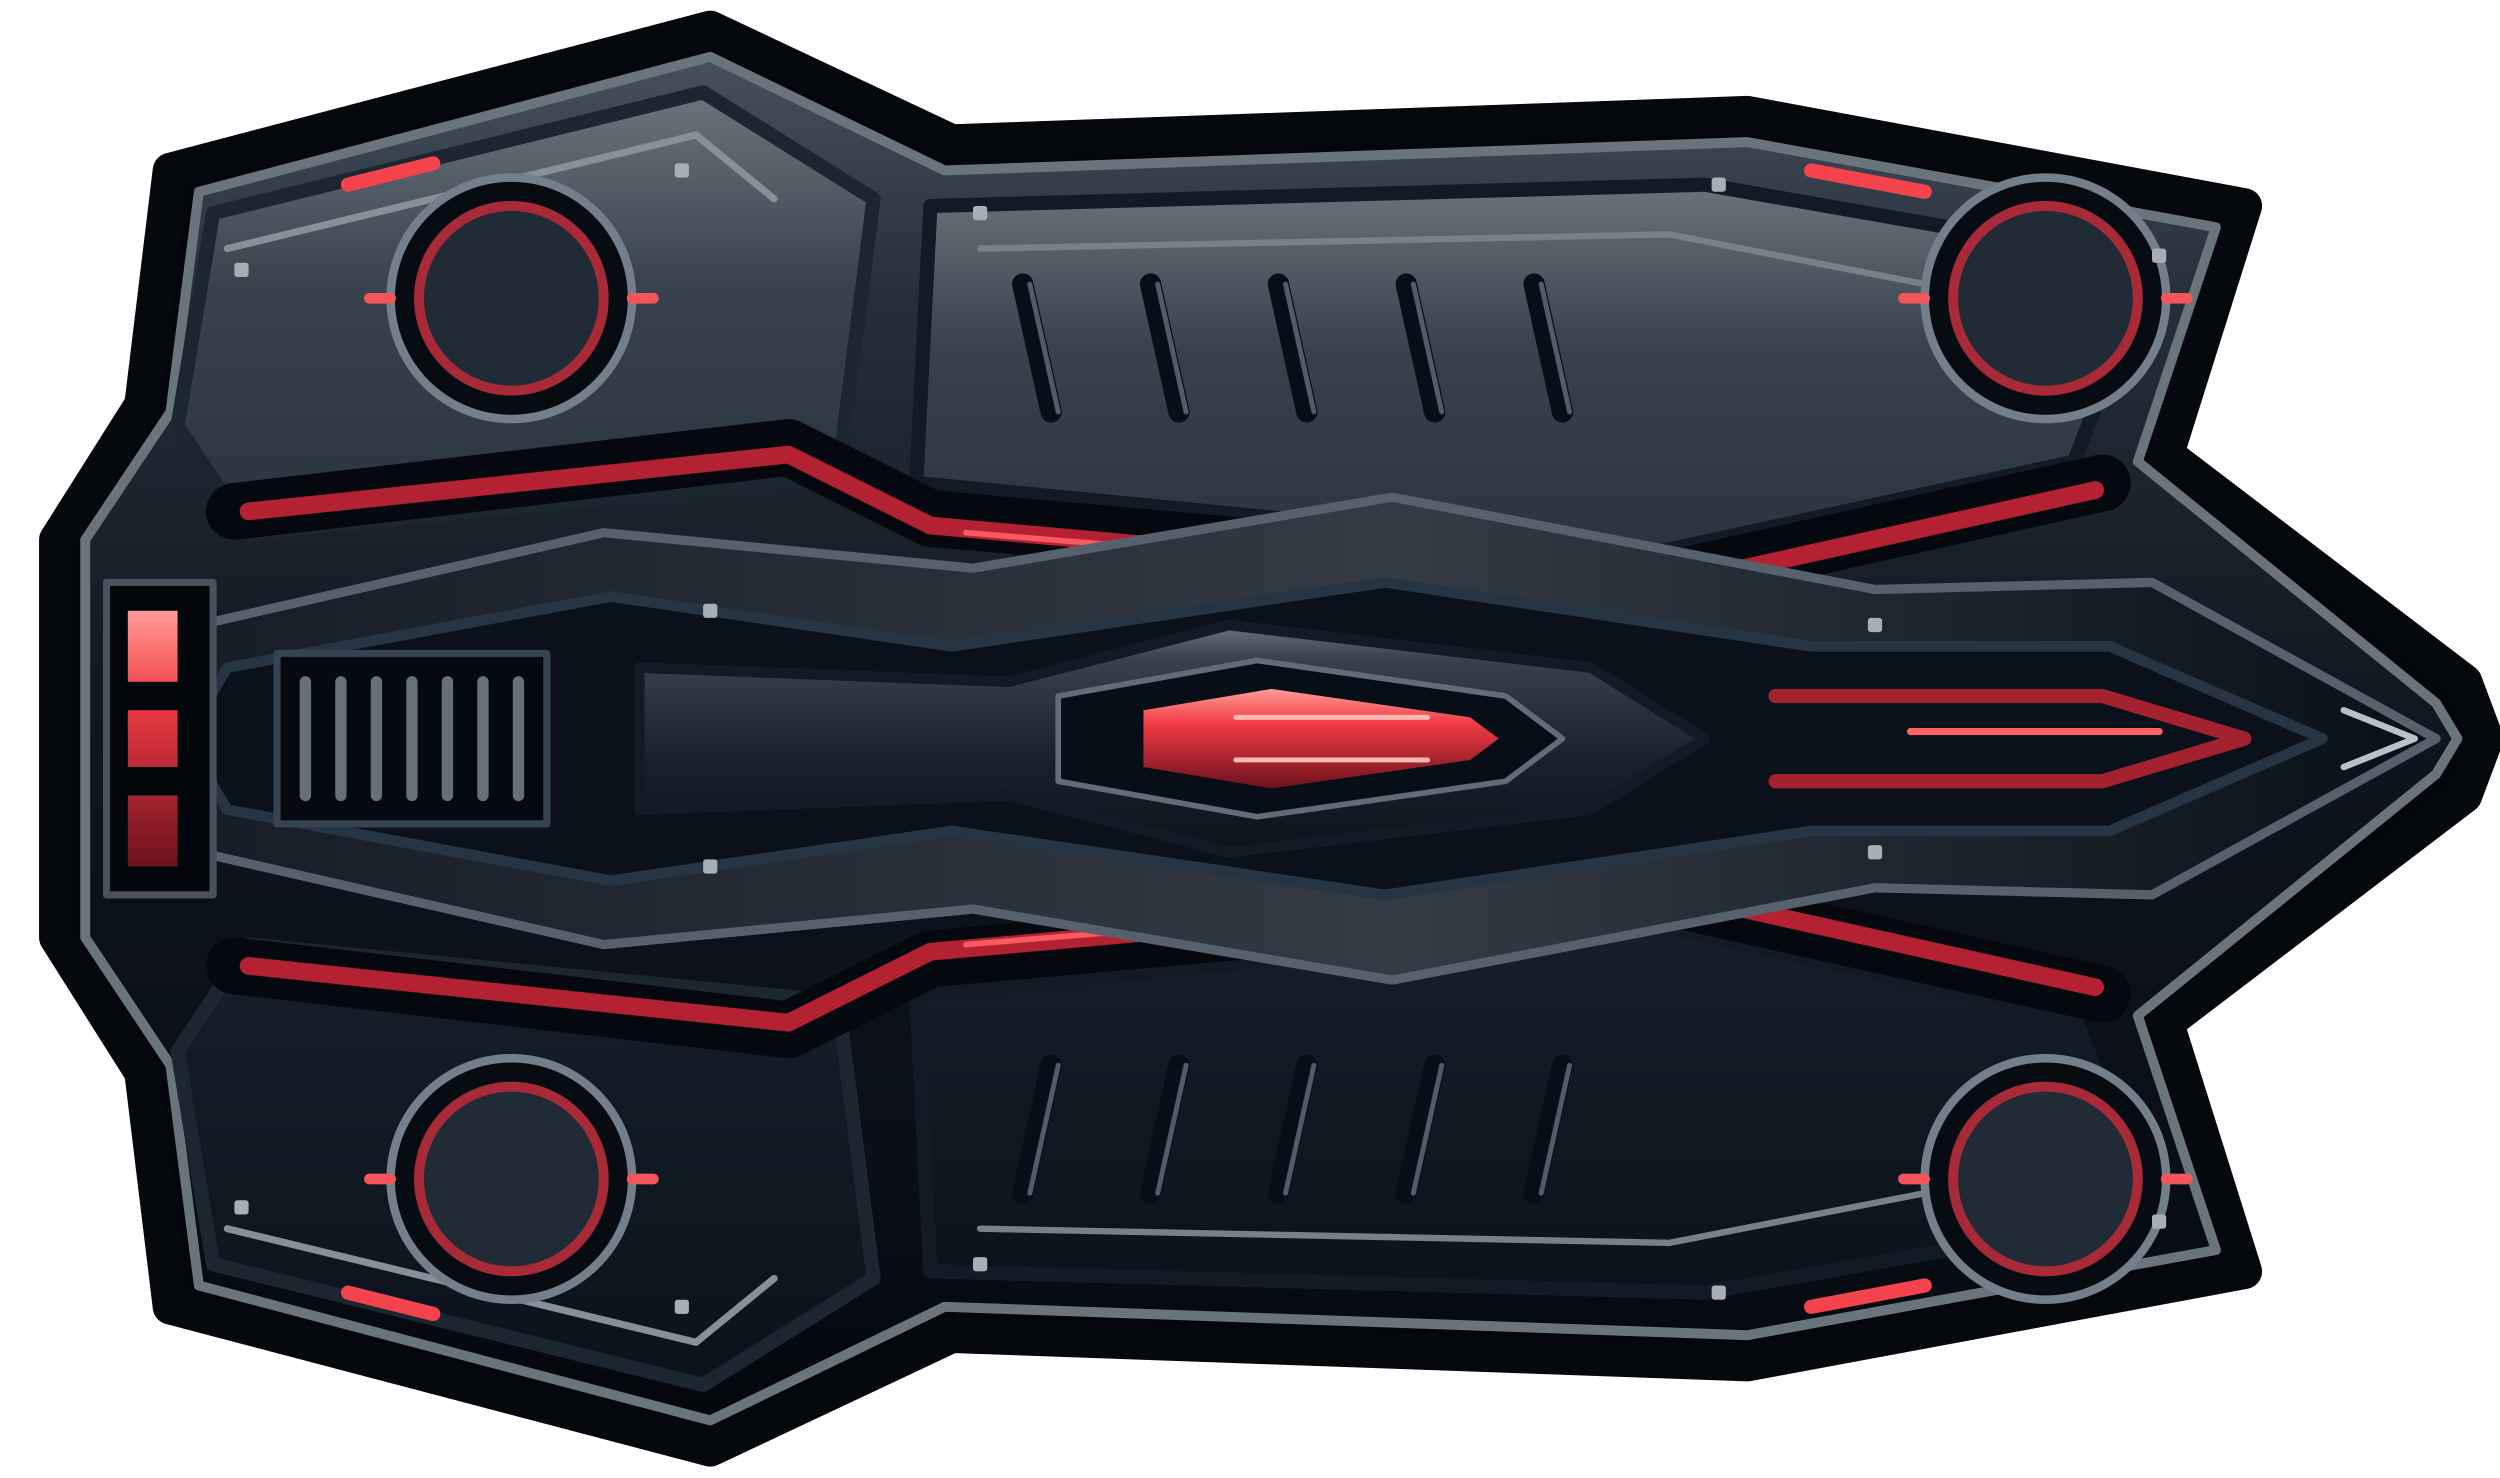
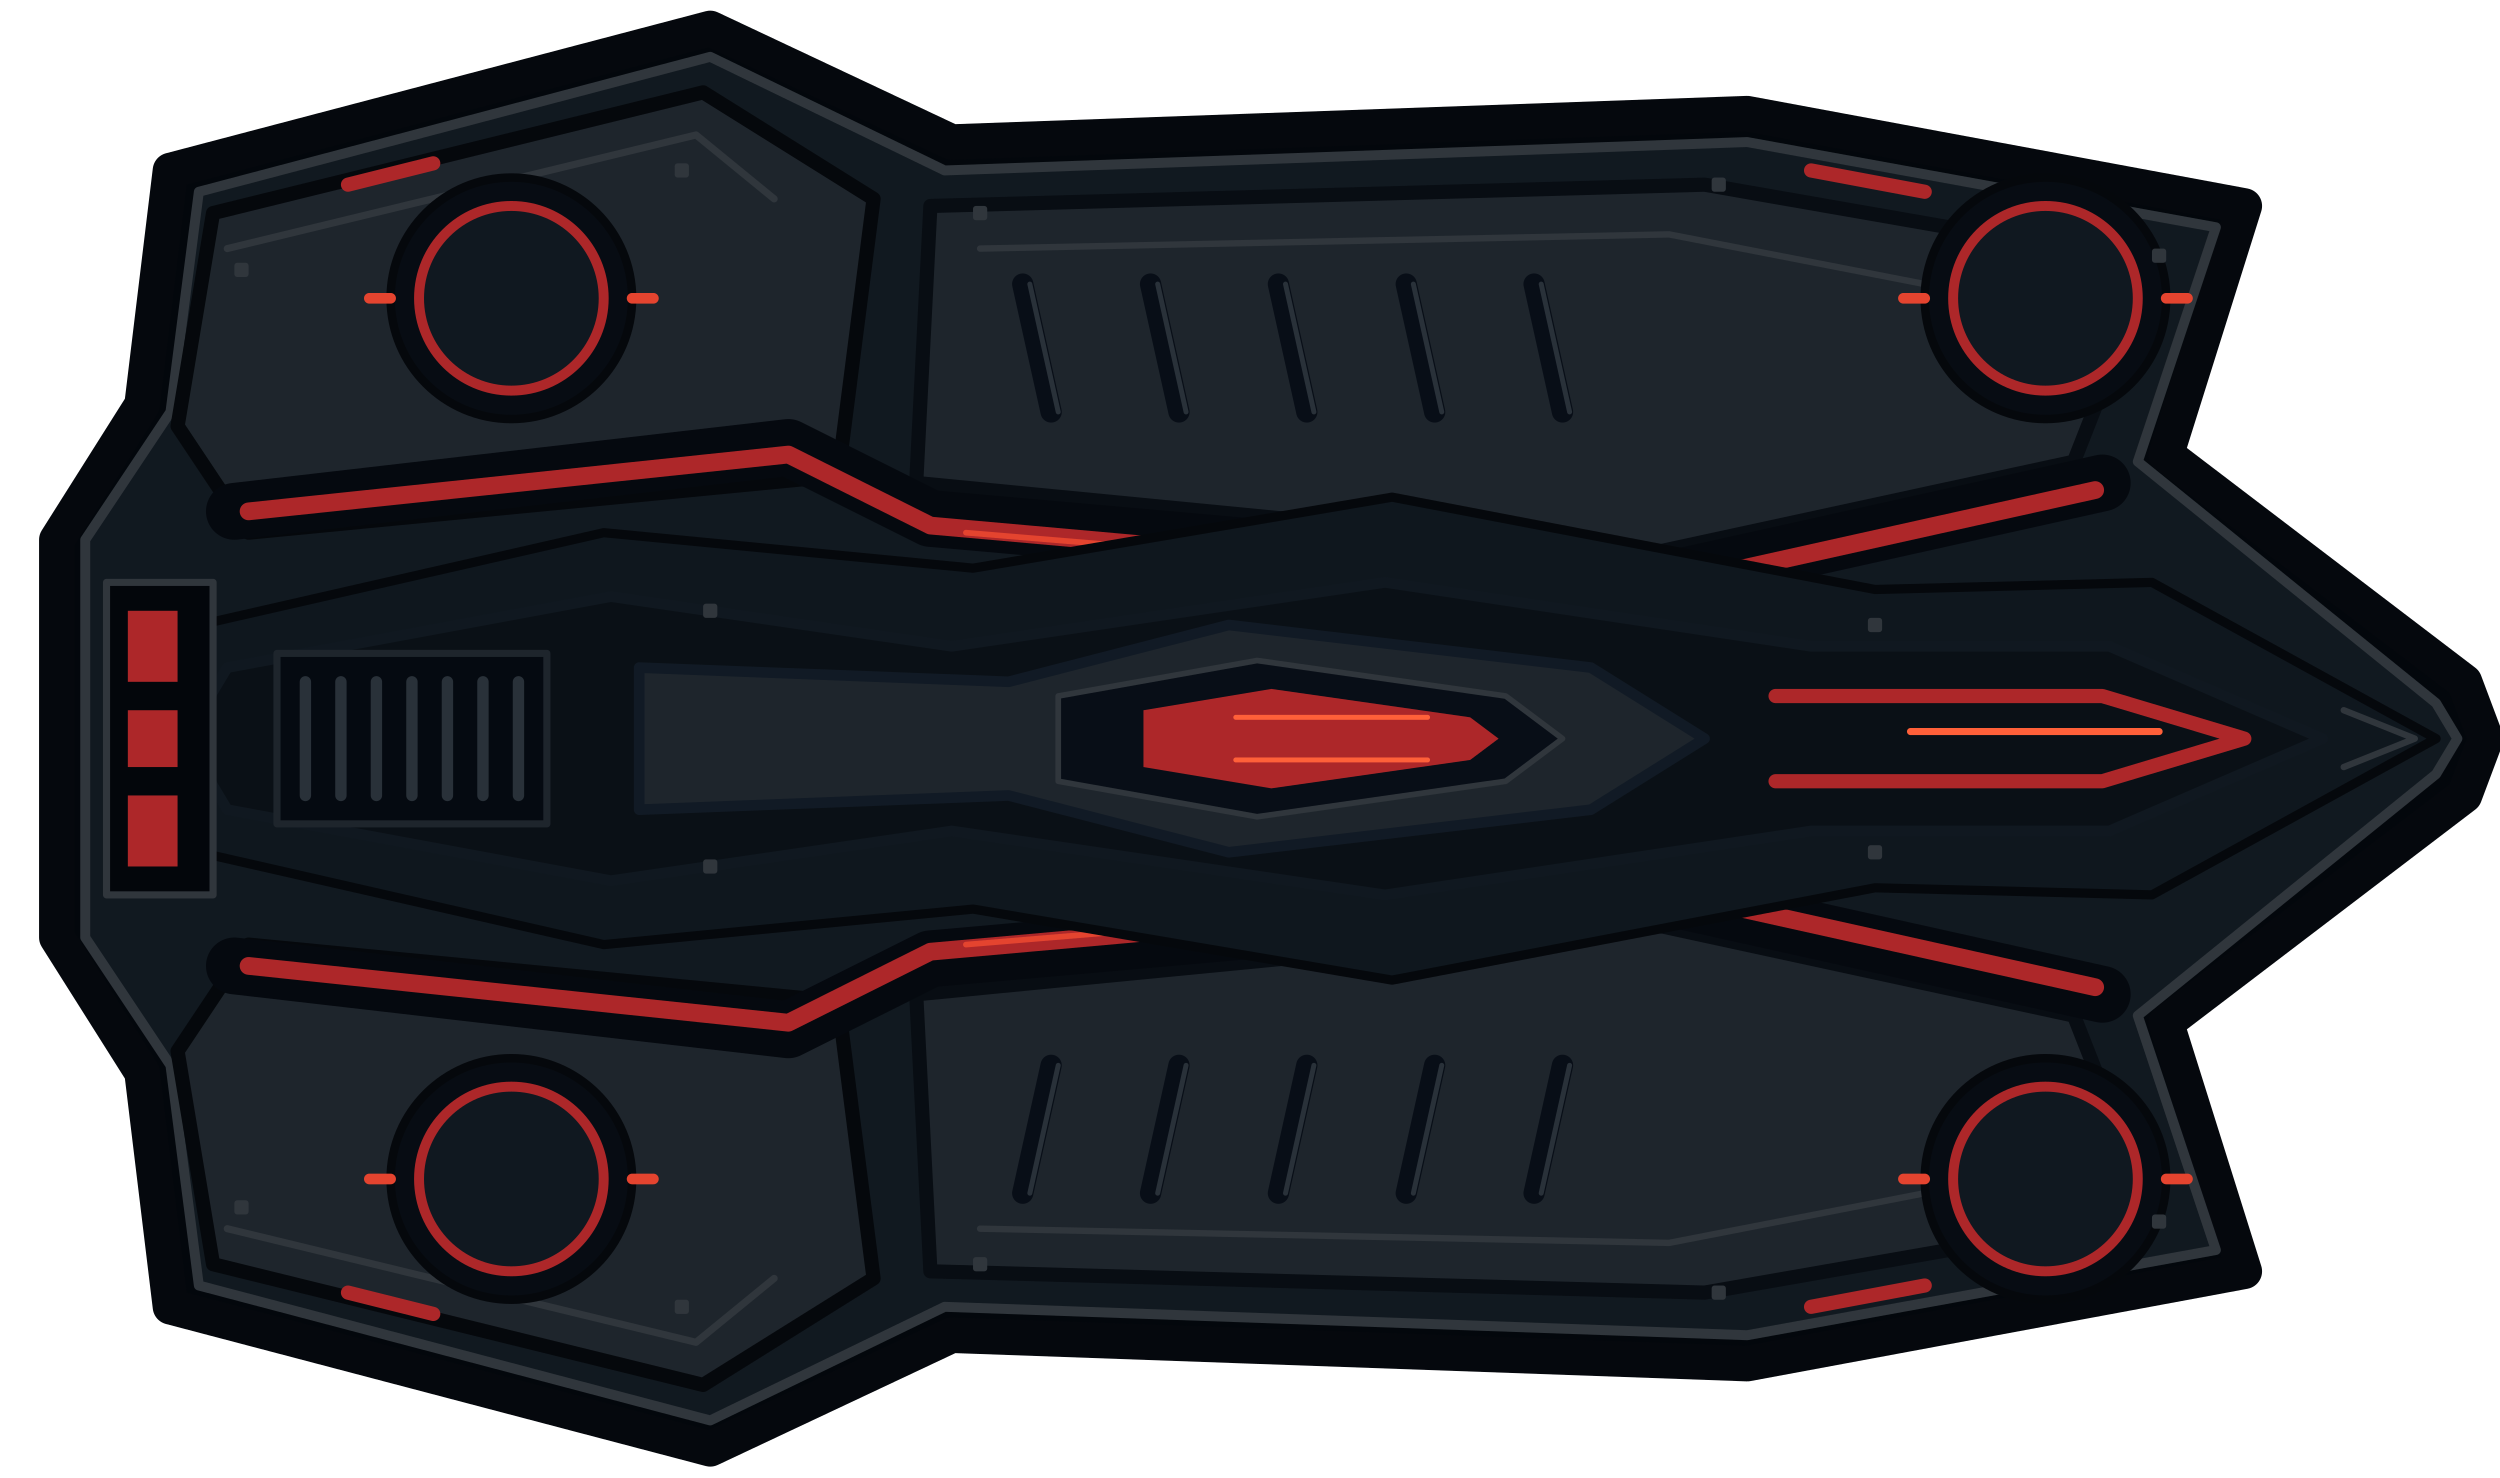
<svg xmlns="http://www.w3.org/2000/svg" width="352" height="208" viewBox="0 0 352 208">
-   <defs>
-     <linearGradient id="hull" x1="0" y1="0" x2="0" y2="1">
-       <stop stop-color="#46515d" />
-       <stop offset=".18" stop-color="#252e39" />
-       <stop offset=".52" stop-color="#0e141e" />
-       <stop offset=".84" stop-color="#090e16" />
-       <stop offset="1" stop-color="#03070c" />
-     </linearGradient>
-     <linearGradient id="plate" x1="0" y1="0" x2="0" y2="1">
-       <stop stop-color="#69737b" />
-       <stop offset=".15" stop-color="#38424d" />
-       <stop offset=".6" stop-color="#17212d" />
-       <stop offset="1" stop-color="#0c121b" />
-     </linearGradient>
-     <linearGradient id="spine" x1="0" y1="0" x2="1" y2="0">
-       <stop stop-color="#141b25" />
-       <stop offset=".55" stop-color="#343b44" />
-       <stop offset="1" stop-color="#080e16" />
-     </linearGradient>
-     <linearGradient id="red" x1="0" y1="0" x2="0" y2="1">
-       <stop stop-color="#ff9b94" />
-       <stop offset=".35" stop-color="#f13b45" />
-       <stop offset="1" stop-color="#6c111d" />
-     </linearGradient>
-   </defs>
  <g stroke-linejoin="round" stroke-linecap="round">
    <path d="M8 76 L20 57 24 24 100 4 134 20 246 16 316 29 305 64 347 96 350 104 347 112 305 144 316 179 246 192 134 188 100 204 24 184 20 151 8 132Z" fill="#03070c" stroke="#05080d" stroke-width="5" />
-     <path d="M12 76 L24 58 28 27 100 8 133 24 246 20 312 32 301 65 343 99 346 104 343 109 301 143 312 176 246 188 133 184 100 200 28 181 24 150 12 132Z" fill="url(#hull)" stroke="#6a747c" stroke-width="1.4" />
-     <path d="M30 30 L99 13 123 28 118 67 35 75 25 60Z M30 178 L99 195 123 180 118 141 35 133 25 148Z" fill="url(#plate)" stroke="#1b2631" stroke-width="2" />
-     <path d="M131 29 L240 26 303 37 292 65 232 78 129 68Z M131 179 L240 182 303 171 292 143 232 130 129 140Z" fill="url(#plate)" stroke="#121a25" stroke-width="2" />
-     <path d="M138 35 L235 33 271 40 M138 173 L235 175 271 168" fill="none" stroke="#78818a" stroke-width=".9" />
-     <path d="M32 35 L98 19 109 28 M32 173 L98 189 109 180" fill="none" stroke="#879098" stroke-width="1" />
+     <path d="M12 76 L24 58 28 27 100 8 133 24 246 20 312 32 301 65 343 99 346 104 343 109 301 143 312 176 246 188 133 184 100 200 28 181 24 150 12 132Z" fill="#111920" stroke="#30363c" stroke-width="1.4" />
+     <path d="M30 30 L99 13 123 28 118 67 35 75 25 60Z M30 178 L99 195 123 180 118 141 35 133 25 148Z" fill="#1e252c" stroke="#05080c" stroke-width="2" />
+     <path d="M131 29 L240 26 303 37 292 65 232 78 129 68Z M131 179 L240 182 303 171 292 143 232 130 129 140Z" fill="#1e252c" stroke="#080d13" stroke-width="2" />
+     <path d="M138 35 L235 33 271 40 M138 173 L235 175 271 168" fill="none" stroke="#30363c" stroke-width=".9" />
+     <path d="M32 35 L98 19 109 28 M32 173 L98 189 109 180" fill="none" stroke="#30363c" stroke-width="1" />
    <path d="M33 72 L111 63 131 73 233 82 296 68 M33 136 L111 145 131 135 233 126 296 140" fill="none" stroke="#05090f" stroke-width="8" />
-     <path d="M35 72 L111 64 131 74 232 83 295 69 M35 136 L111 144 131 134 232 125 295 139" fill="none" stroke="#b32132" stroke-width="2.5" />
-     <path d="M136 75 L220 82 M136 133 L220 126" stroke="#fb5a60" stroke-width=".8" />
-     <path d="M28 88 L85 75 137 80 196 70 264 83 303 82 343 104 303 126 264 125 196 138 137 128 85 133 28 120 19 104Z" fill="url(#spine)" stroke="#56616d" stroke-width="1.3" />
-     <path d="M32 94 L86 84 134 91 195 82 255 91 297 91 327 104 297 117 255 117 195 126 134 117 86 124 32 114 26 104Z" fill="#0a111b" stroke="#273443" stroke-width="1.5" />
-     <path d="M90 94 L142 96 173 88 224 94 240 104 224 114 173 120 142 112 90 114Z" fill="url(#plate)" stroke="#111a25" stroke-width="1.5" />
-     <path d="M149 98 L177 93 212 98 220 104 212 110 177 115 149 110Z" fill="#080e17" stroke="#606c77" stroke-width=".8" />
-     <path d="M161 100 L179 97 207 101 211 104 207 107 179 111 161 108Z" fill="url(#red)" />
-     <path d="M174 101 H201 M174 107 H201" stroke="#ffbab0" stroke-width=".7" />
-     <path d="M250 98 H296 L316 104 296 110 H250" fill="none" stroke="#a42130" stroke-width="2" />
-     <path d="M269 103 H304" stroke="#ff6265" stroke-width="1" />
-     <path d="M15 82 H30 V126 H15Z" fill="#03060b" stroke="#48535d" stroke-width="1" />
-     <path d="M18 86 H25 V96 H18Z M18 100 H25 V108 H18Z M18 112 H25 V122 H18Z" fill="url(#red)" />
-     <path d="M39 92 H77 V116 H39Z" fill="#050a11" stroke="#364452" stroke-width="1" />
-     <path d="M43 96 V112" stroke="#65707a" stroke-width="1.6" />
-     <path d="M48 96 V112" stroke="#65707a" stroke-width="1.6" />
-     <path d="M53 96 V112" stroke="#65707a" stroke-width="1.6" />
-     <path d="M58 96 V112" stroke="#65707a" stroke-width="1.6" />
-     <path d="M63 96 V112" stroke="#65707a" stroke-width="1.6" />
-     <path d="M68 96 V112" stroke="#65707a" stroke-width="1.6" />
-     <path d="M73 96 V112" stroke="#65707a" stroke-width="1.6" />
-     <circle cx="288" cy="42" r="17" fill="#070c13" stroke="#73808b" stroke-width="1.2" />
-     <circle cx="288" cy="42" r="13" fill="#202b36" stroke="#a82a39" stroke-width="1.4" />
-     <path d="M268 42 H271 M305 42 H308" stroke="#f3555b" stroke-width="1.5" />
-     <circle cx="288" cy="166" r="17" fill="#070c13" stroke="#73808b" stroke-width="1.2" />
-     <circle cx="288" cy="166" r="13" fill="#202b36" stroke="#a82a39" stroke-width="1.4" />
-     <path d="M268 166 H271 M305 166 H308" stroke="#f3555b" stroke-width="1.5" />
-     <circle cx="72" cy="42" r="17" fill="#070c13" stroke="#73808b" stroke-width="1.2" />
-     <circle cx="72" cy="42" r="13" fill="#202b36" stroke="#a82a39" stroke-width="1.4" />
-     <path d="M52 42 H55 M89 42 H92" stroke="#f3555b" stroke-width="1.5" />
-     <circle cx="72" cy="166" r="17" fill="#070c13" stroke="#73808b" stroke-width="1.2" />
-     <circle cx="72" cy="166" r="13" fill="#202b36" stroke="#a82a39" stroke-width="1.4" />
-     <path d="M52 166 H55 M89 166 H92" stroke="#f3555b" stroke-width="1.5" />
+     <path d="M35 72 L111 64 131 74 232 83 295 69 M35 136 L111 144 131 134 232 125 295 139" fill="none" stroke="#ad2729" stroke-width="2.5" />
+     <path d="M136 75 L220 82 M136 133 L220 126" stroke="#e4442f" stroke-width=".8" />
+     <path d="M28 88 L85 75 137 80 196 70 264 83 303 82 343 104 303 126 264 125 196 138 137 128 85 133 28 120 19 104Z" fill="#0f171e" stroke="#05080c" stroke-width="1.3" />
+     <path d="M32 94 L86 84 134 91 195 82 255 91 297 91 327 104 297 117 255 117 195 126 134 117 86 124 32 114 26 104Z" fill="#0a1016" stroke="#101820" stroke-width="1.5" />
+     <path d="M90 94 L142 96 173 88 224 94 240 104 224 114 173 120 142 112 90 114Z" fill="#1e252c" stroke="#111a25" stroke-width="1.5" />
+     <path d="M149 98 L177 93 212 98 220 104 212 110 177 115 149 110Z" fill="#080e17" stroke="#30363c" stroke-width=".8" />
+     <path d="M161 100 L179 97 207 101 211 104 207 107 179 111 161 108Z" fill="#ad2729" />
+     <path d="M174 101 H201 M174 107 H201" stroke="#ff6039" stroke-width=".7" />
+     <path d="M250 98 H296 L316 104 296 110 H250" fill="none" stroke="#ad2729" stroke-width="2" />
+     <path d="M269 103 H304" stroke="#ff6039" stroke-width="1" />
+     <path d="M15 82 H30 V126 H15Z" fill="#03060b" stroke="#30363c" stroke-width="1" />
+     <path d="M18 86 H25 V96 H18Z M18 100 H25 V108 H18Z M18 112 H25 V122 H18Z" fill="#ad2729" />
+     <path d="M39 92 H77 V116 H39Z" fill="#050a11" stroke="#1e252c" stroke-width="1" />
+     <path d="M43 96 V112" stroke="#293139" stroke-width="1.6" />
+     <path d="M48 96 V112" stroke="#293139" stroke-width="1.6" />
+     <path d="M53 96 V112" stroke="#293139" stroke-width="1.6" />
+     <path d="M58 96 V112" stroke="#293139" stroke-width="1.6" />
+     <path d="M63 96 V112" stroke="#293139" stroke-width="1.6" />
+     <path d="M68 96 V112" stroke="#293139" stroke-width="1.6" />
+     <path d="M73 96 V112" stroke="#293139" stroke-width="1.6" />
+     <circle cx="288" cy="42" r="17" fill="#070c13" stroke="#05080c" stroke-width="1.2" />
+     <circle cx="288" cy="42" r="13" fill="#101820" stroke="#ad2729" stroke-width="1.4" />
+     <path d="M268 42 H271 M305 42 H308" stroke="#e4442f" stroke-width="1.5" />
+     <circle cx="288" cy="166" r="17" fill="#070c13" stroke="#05080c" stroke-width="1.2" />
+     <circle cx="288" cy="166" r="13" fill="#101820" stroke="#ad2729" stroke-width="1.4" />
+     <path d="M268 166 H271 M305 166 H308" stroke="#e4442f" stroke-width="1.5" />
+     <circle cx="72" cy="42" r="17" fill="#070c13" stroke="#05080c" stroke-width="1.2" />
+     <circle cx="72" cy="42" r="13" fill="#101820" stroke="#ad2729" stroke-width="1.4" />
+     <path d="M52 42 H55 M89 42 H92" stroke="#e4442f" stroke-width="1.5" />
+     <circle cx="72" cy="166" r="17" fill="#070c13" stroke="#05080c" stroke-width="1.2" />
+     <circle cx="72" cy="166" r="13" fill="#101820" stroke="#ad2729" stroke-width="1.4" />
+     <path d="M52 166 H55 M89 166 H92" stroke="#e4442f" stroke-width="1.5" />
    <path d="M144 40 L148 58 M144 168 L148 150" stroke="#080e17" stroke-width="3" />
-     <path d="M145 40 L149 58 M145 168 L149 150" stroke="#4f5c69" stroke-width=".7" />
+     <path d="M145 40 L149 58 M145 168 L149 150" stroke="#293139" stroke-width=".7" />
    <path d="M162 40 L166 58 M162 168 L166 150" stroke="#080e17" stroke-width="3" />
-     <path d="M163 40 L167 58 M163 168 L167 150" stroke="#4f5c69" stroke-width=".7" />
+     <path d="M163 40 L167 58 M163 168 L167 150" stroke="#293139" stroke-width=".7" />
    <path d="M180 40 L184 58 M180 168 L184 150" stroke="#080e17" stroke-width="3" />
-     <path d="M181 40 L185 58 M181 168 L185 150" stroke="#4f5c69" stroke-width=".7" />
+     <path d="M181 40 L185 58 M181 168 L185 150" stroke="#293139" stroke-width=".7" />
    <path d="M198 40 L202 58 M198 168 L202 150" stroke="#080e17" stroke-width="3" />
-     <path d="M199 40 L203 58 M199 168 L203 150" stroke="#4f5c69" stroke-width=".7" />
+     <path d="M199 40 L203 58 M199 168 L203 150" stroke="#293139" stroke-width=".7" />
    <path d="M216 40 L220 58 M216 168 L220 150" stroke="#080e17" stroke-width="3" />
-     <path d="M217 40 L221 58 M217 168 L221 150" stroke="#4f5c69" stroke-width=".7" />
-     <rect x="33" y="37" width="2" height="2" rx=".4" fill="#a7afb5" />
-     <rect x="95" y="23" width="2" height="2" rx=".4" fill="#a7afb5" />
-     <rect x="137" y="29" width="2" height="2" rx=".4" fill="#a7afb5" />
-     <rect x="241" y="25" width="2" height="2" rx=".4" fill="#a7afb5" />
-     <rect x="303" y="35" width="2" height="2" rx=".4" fill="#a7afb5" />
-     <rect x="33" y="169" width="2" height="2" rx=".4" fill="#a7afb5" />
-     <rect x="95" y="183" width="2" height="2" rx=".4" fill="#a7afb5" />
-     <rect x="137" y="177" width="2" height="2" rx=".4" fill="#a7afb5" />
-     <rect x="241" y="181" width="2" height="2" rx=".4" fill="#a7afb5" />
-     <rect x="303" y="171" width="2" height="2" rx=".4" fill="#a7afb5" />
-     <rect x="99" y="85" width="2" height="2" rx=".4" fill="#a7afb5" />
-     <rect x="99" y="121" width="2" height="2" rx=".4" fill="#a7afb5" />
-     <rect x="263" y="87" width="2" height="2" rx=".4" fill="#a7afb5" />
-     <rect x="263" y="119" width="2" height="2" rx=".4" fill="#a7afb5" />
-     <path d="M49 26 L61 23 M49 182 L61 185 M255 24 L271 27 M255 184 L271 181" stroke="#f4434c" stroke-width="2" />
-     <path d="M330 100 L340 104 330 108" fill="none" stroke="#b8c2c8" stroke-width=".9" />
+     <path d="M217 40 L221 58 M217 168 L221 150" stroke="#293139" stroke-width=".7" />
+     <rect x="33" y="37" width="2" height="2" rx=".4" fill="#30363c" />
+     <rect x="95" y="23" width="2" height="2" rx=".4" fill="#30363c" />
+     <rect x="137" y="29" width="2" height="2" rx=".4" fill="#30363c" />
+     <rect x="241" y="25" width="2" height="2" rx=".4" fill="#30363c" />
+     <rect x="303" y="35" width="2" height="2" rx=".4" fill="#30363c" />
+     <rect x="33" y="169" width="2" height="2" rx=".4" fill="#30363c" />
+     <rect x="95" y="183" width="2" height="2" rx=".4" fill="#30363c" />
+     <rect x="137" y="177" width="2" height="2" rx=".4" fill="#30363c" />
+     <rect x="241" y="181" width="2" height="2" rx=".4" fill="#30363c" />
+     <rect x="303" y="171" width="2" height="2" rx=".4" fill="#30363c" />
+     <rect x="99" y="85" width="2" height="2" rx=".4" fill="#30363c" />
+     <rect x="99" y="121" width="2" height="2" rx=".4" fill="#30363c" />
+     <rect x="263" y="87" width="2" height="2" rx=".4" fill="#30363c" />
+     <rect x="263" y="119" width="2" height="2" rx=".4" fill="#30363c" />
+     <path d="M49 26 L61 23 M49 182 L61 185 M255 24 L271 27 M255 184 L271 181" stroke="#ad2729" stroke-width="2" />
+     <path d="M330 100 L340 104 330 108" fill="none" stroke="#30363c" stroke-width=".9" />
  </g>
</svg>
